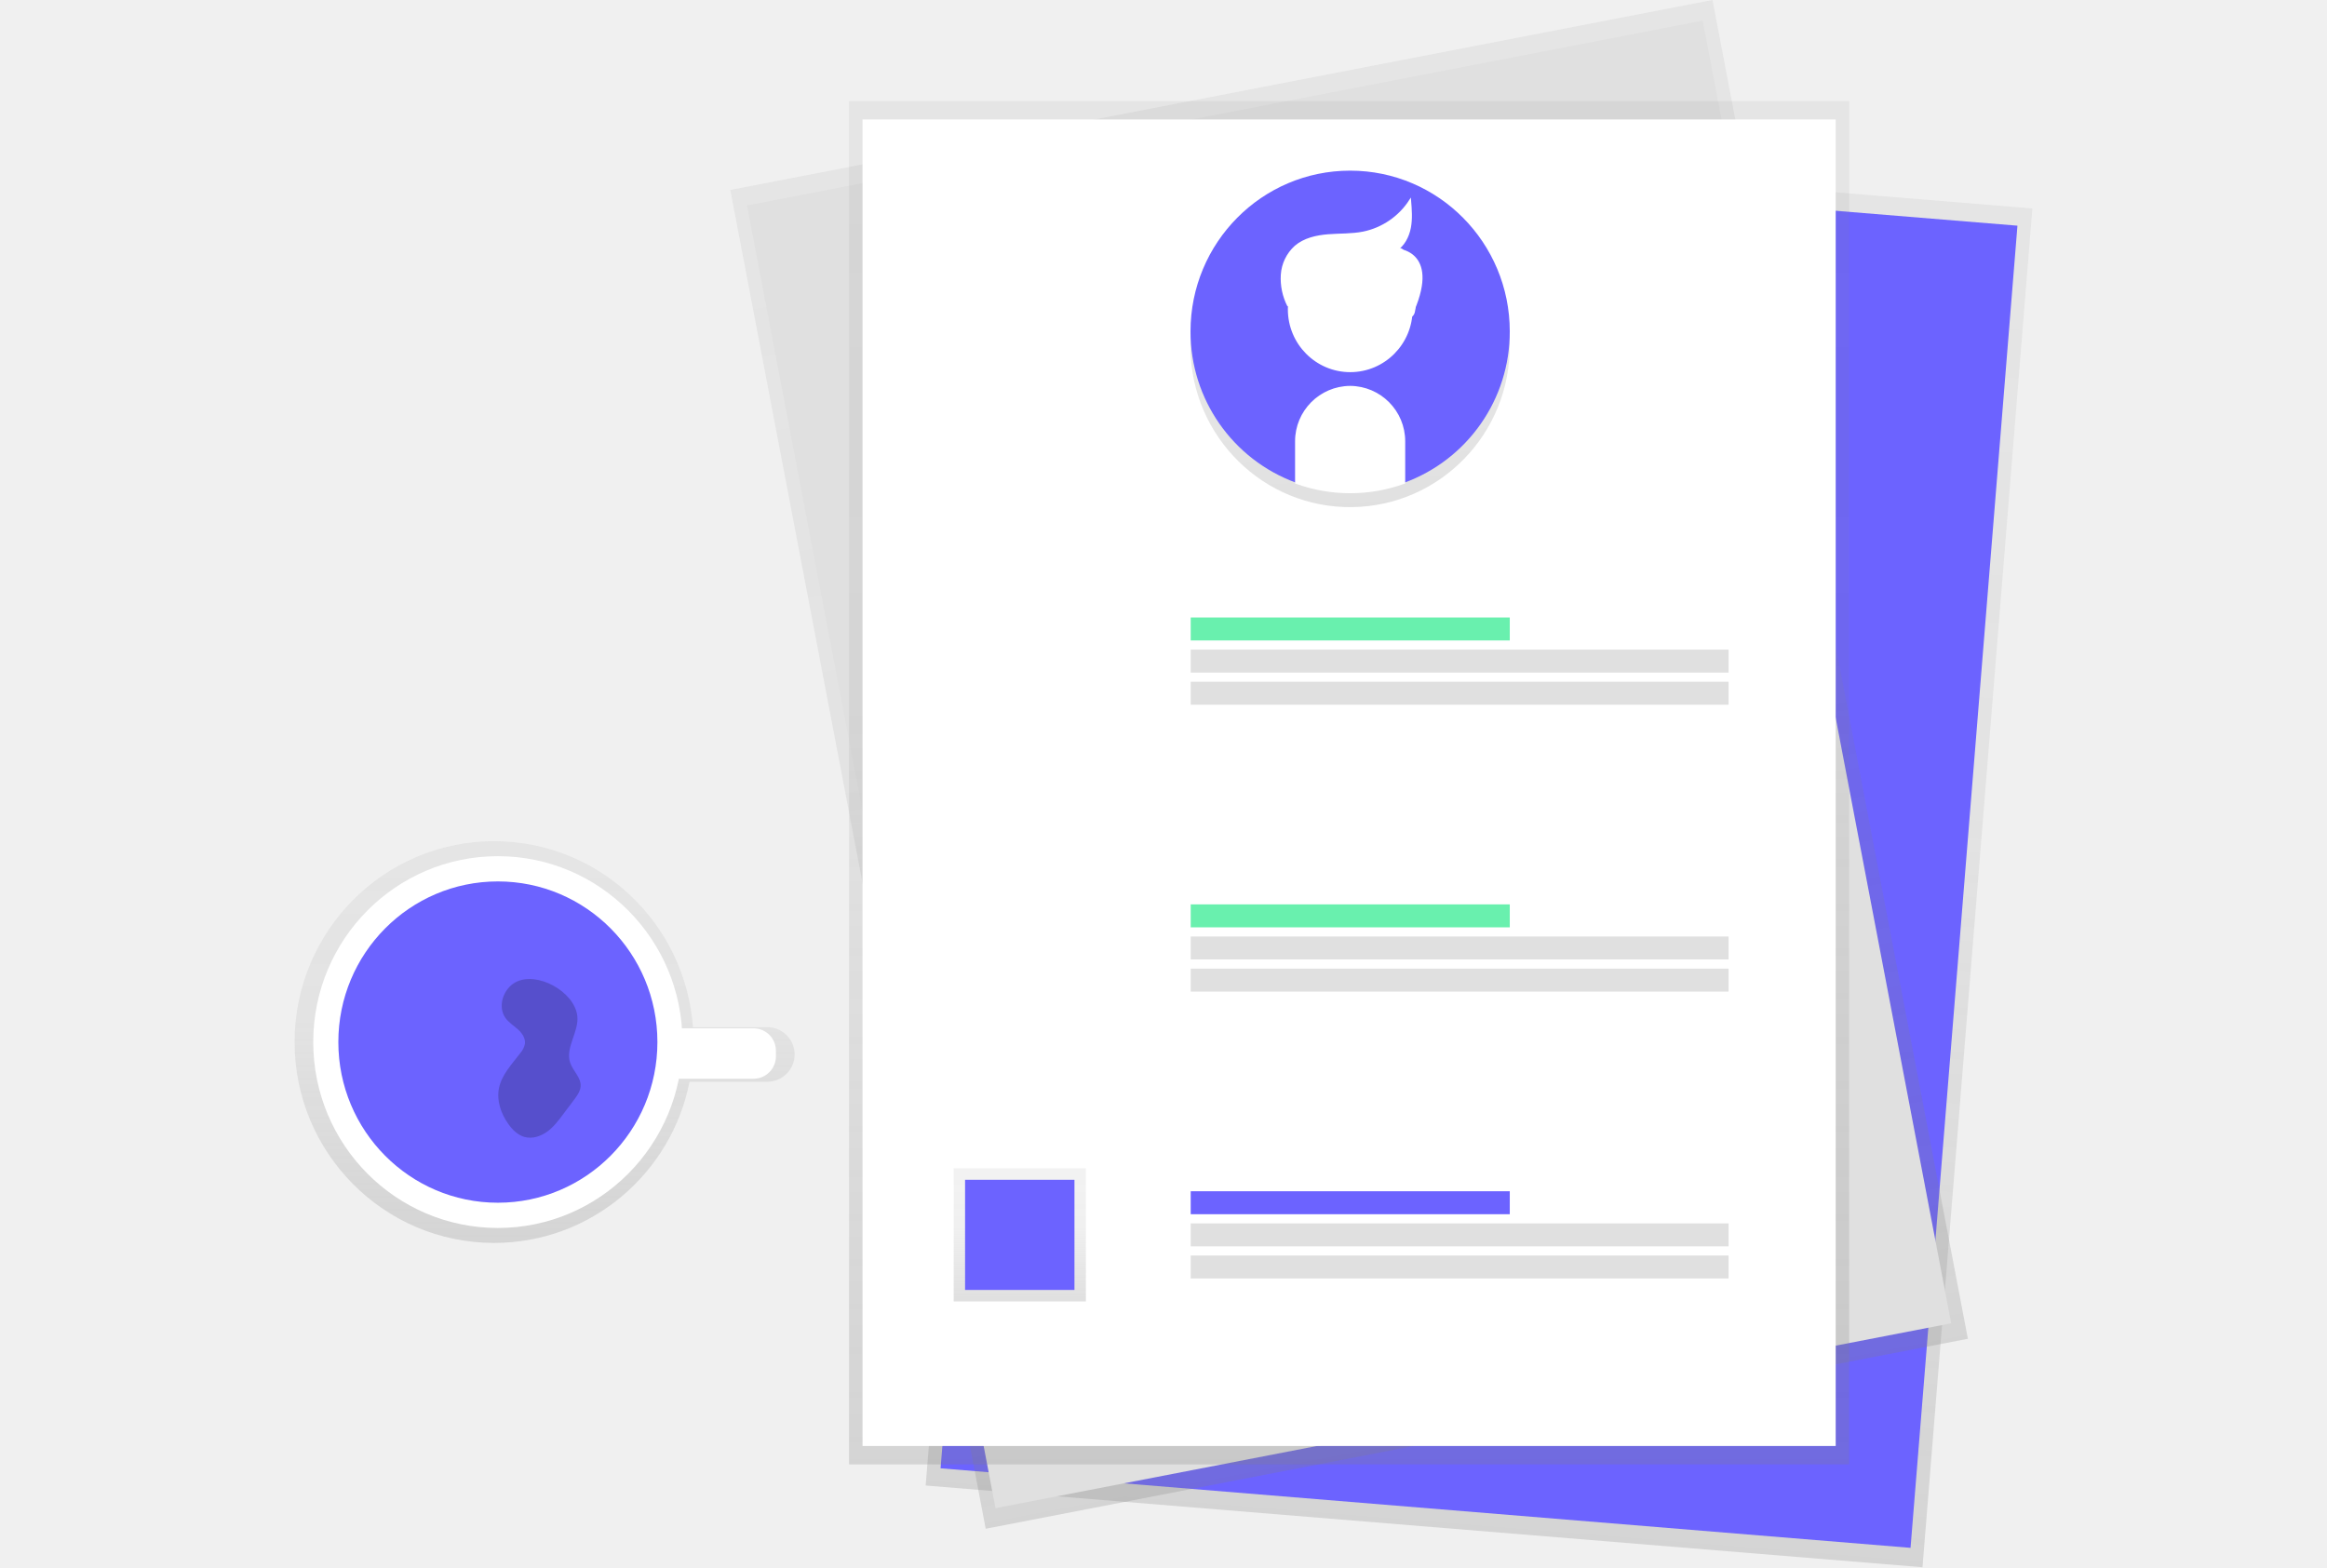
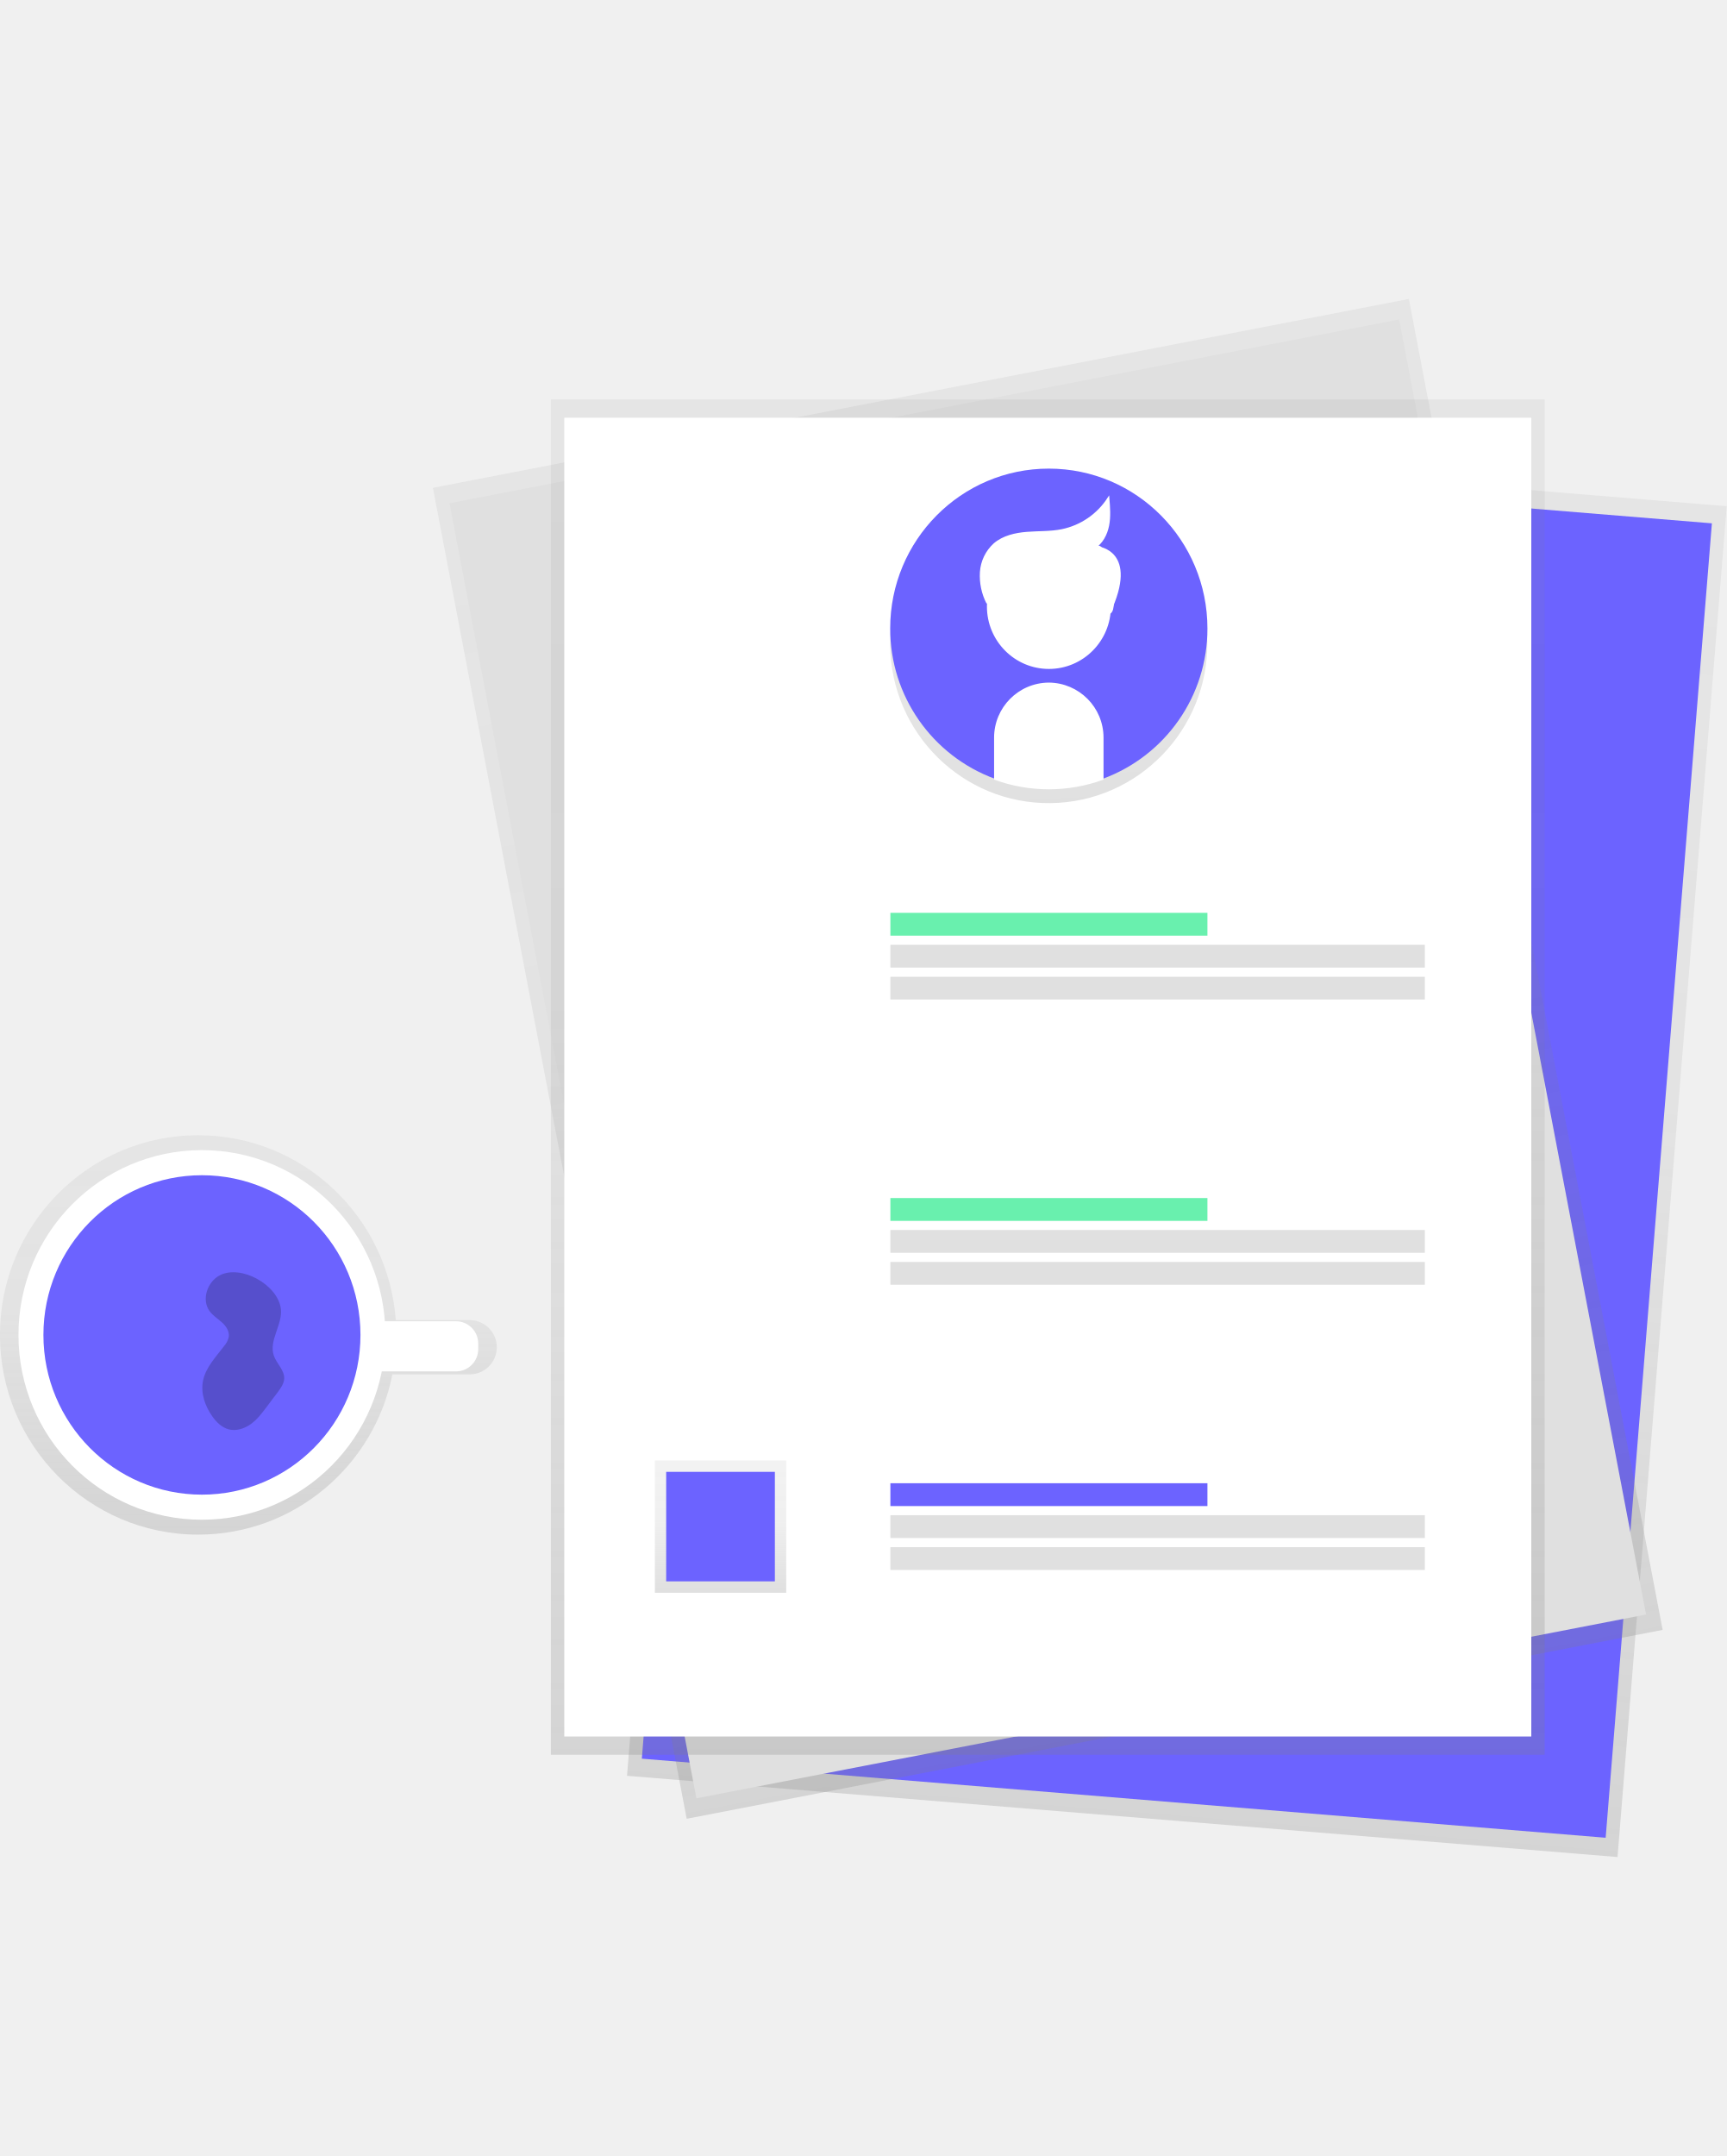
- <svg xmlns="http://www.w3.org/2000/svg" xmlns:xlink="http://www.w3.org/1999/xlink" id="062a65d4-6310-416e-8fb8-777315adf84b" data-name="Layer 1" width="853.53" height="575" viewBox="0 0 853.53 770">
+ <svg xmlns="http://www.w3.org/2000/svg" xmlns:xlink="http://www.w3.org/1999/xlink" id="062a65d4-6310-416e-8fb8-777315adf84b" data-name="Layer 1" width="400.53" height="500" viewBox="0 0 853.53 770">
  <defs>
    <linearGradient id="7db19e5e-7cc3-41df-8a16-c81cf46c1195" x1="758.38" y1="801.59" x2="758.38" y2="131.56" gradientTransform="translate(-136.27 -110.44) rotate(4.65)" gradientUnits="userSpaceOnUse">
      <stop offset="0" stop-color="gray" stop-opacity="0.25" />
      <stop offset="0.54" stop-color="gray" stop-opacity="0.12" />
      <stop offset="1" stop-color="gray" stop-opacity="0.1" />
    </linearGradient>
    <linearGradient id="87908c47-1c47-4a2f-b745-20cb7009bb75" x1="685.97" y1="797.2" x2="685.97" y2="126.94" gradientTransform="translate(-242.89 51.18) rotate(-10.87)" xlink:href="#7db19e5e-7cc3-41df-8a16-c81cf46c1195" />
    <linearGradient id="f482b758-09b8-4320-b57c-ecd1bdf3658e" x1="517.93" y1="719.46" x2="517.93" y2="49.68" gradientTransform="matrix(1, 0, 0, 1, 0, 0)" xlink:href="#7db19e5e-7cc3-41df-8a16-c81cf46c1195" />
    <linearGradient id="720977dd-28dd-4cd1-b9d4-02f8d793e7ce" x1="553.48" y1="380.79" x2="559.93" y2="535.01" gradientTransform="matrix(-1, 0.01, -0.01, -1, 1253.94, 688.13)" gradientUnits="userSpaceOnUse">
      <stop offset="0" stop-opacity="0.12" />
      <stop offset="0.55" stop-opacity="0.09" />
      <stop offset="1" stop-opacity="0.02" />
    </linearGradient>
    <linearGradient id="e8979000-d63e-4fe0-8af1-0dfdd65d3420" x1="356.17" y1="639.4" x2="356.17" y2="574" gradientTransform="matrix(1, 0, 0, 1, 0, 0)" xlink:href="#7db19e5e-7cc3-41df-8a16-c81cf46c1195" />
    <linearGradient id="3889af47-bc7c-4009-b8ee-af9d60c73d61" x1="296" y1="675.66" x2="296" y2="478.3" gradientTransform="matrix(1, 0, 0, 1, 0, 0)" xlink:href="#7db19e5e-7cc3-41df-8a16-c81cf46c1195" />
  </defs>
  <polygon points="799.57 770 309.95 729.85 363.91 62.28 853.53 102.43 799.57 770" fill="url(#7db19e5e-7cc3-41df-8a16-c81cf46c1195)" />
  <polygon points="793.7 760.47 317.27 721.39 369.78 71.81 846.21 110.88 793.7 760.47" fill="#6c63ff" />
  <polygon points="821.86 657.75 339.44 751.09 214 93.34 696.42 0 821.86 657.75" fill="url(#87908c47-1c47-4a2f-b745-20cb7009bb75)" />
  <polygon points="813.67 650.15 344.25 740.98 222.19 100.94 691.61 10.12 813.67 650.15" fill="#e0e0e0" />
  <rect x="272.31" y="49.68" width="491.24" height="669.78" fill="url(#f482b758-09b8-4320-b57c-ecd1bdf3658e)" />
  <rect x="278.93" y="58.7" width="478.01" height="651.73" fill="#fff" />
  <path d="M613.25,236.15c.52,43.61,36.05,78.54,79.35,78s78-36.31,77.46-79.93a79,79,0,0,0-52.75-73.69l.24,20.34A26.73,26.73,0,0,1,691.32,208h0a26.72,26.72,0,0,1-26.87-26.42l-.24-20.34A79,79,0,0,0,613.25,236.15Z" transform="translate(-173.24 -65)" fill="url(#720977dd-28dd-4cd1-b9d4-02f8d793e7ce)" />
  <path d="M770.09,227.84c0-43.62-35.1-79-78.41-79s-78.41,35.36-78.41,79a79,79,0,0,0,51.86,74.33V281.83a26.72,26.72,0,0,1,26.55-26.74h0a26.72,26.72,0,0,1,26.55,26.74v20.35A79,79,0,0,0,770.09,227.84Z" transform="translate(-173.24 -65)" fill="#6c63ff" />
  <ellipse cx="518.49" cy="151.98" rx="30.14" ry="30.36" fill="#fff" stroke="#fff" stroke-miterlimit="10" />
  <path d="M691.68,255.09h0a26.72,26.72,0,0,0-26.55,26.74v20.35a78.17,78.17,0,0,0,53.1,0V281.83A26.72,26.72,0,0,0,691.68,255.09Z" transform="translate(-173.24 -65)" fill="#fff" stroke="#fff" stroke-miterlimit="10" />
  <path d="M661.33,215.3A29.63,29.63,0,0,1,658.12,200a20.48,20.48,0,0,1,6.68-13.85c4.39-3.77,10.34-5.1,16.09-5.56s11.58-.18,17.24-1.31a36,36,0,0,0,23-15.72c.36,4.45.72,9-.13,13.36s-3.09,8.7-6.87,11c4.58-2.13,4.08,2.87,3.09,5.86,2.27,2.76,7.78,3.22,8.06,6.79s.23,7.26-1.15,10.55.1,9.1-3.44,9.35" transform="translate(-173.24 -65)" fill="#fff" stroke="#fff" stroke-miterlimit="10" />
  <path d="M715.81,187.26s21,1.85,6.06,33.29" transform="translate(-173.24 -65)" fill="#fff" />
  <rect x="323.71" y="574" width="64.93" height="65.4" fill="url(#e8979000-d63e-4fe0-8af1-0dfdd65d3420)" />
  <rect x="329.3" y="579.64" width="53.73" height="54.12" fill="#6c63ff" />
  <rect x="440.13" y="303.38" width="156.72" height="11.28" fill="#69f0ae" />
  <rect x="440.13" y="319.17" width="264.19" height="11.28" fill="#e0e0e0" />
  <rect x="440.13" y="334.95" width="264.19" height="11.28" fill="#e0e0e0" />
  <rect x="440.13" y="444.33" width="156.72" height="11.28" fill="#69f0ae" />
  <rect x="440.13" y="460.11" width="264.19" height="11.28" fill="#e0e0e0" />
  <rect x="440.13" y="475.9" width="264.19" height="11.28" fill="#e0e0e0" />
  <rect x="440.13" y="585.27" width="156.72" height="11.28" fill="#6c63ff" />
  <rect x="440.13" y="601.06" width="264.19" height="11.28" fill="#e0e0e0" />
  <rect x="440.13" y="616.85" width="264.19" height="11.28" fill="#e0e0e0" />
  <path d="M405.46,569.67H368.88c-3.72-51.08-46-91.37-97.67-91.37-54.11,0-98,44.18-98,98.68s43.86,98.68,98,98.68c47.48,0,87.06-34,96-79.19h38.21a13.4,13.4,0,0,0,0-26.8Z" transform="translate(-173.24 -65)" fill="url(#3889af47-bc7c-4009-b8ee-af9d60c73d61)" />
  <path d="M273.05,485.65c-50.08,0-90.68,40.89-90.68,91.33s40.6,91.33,90.68,91.33,90.68-40.89,90.68-91.33S323.13,485.65,273.05,485.65Zm0,169.14c-42.66,0-77.24-34.83-77.24-77.8s34.58-77.8,77.24-77.8S350.29,534,350.29,577,315.71,654.78,273.05,654.78Z" transform="translate(-173.24 -65)" fill="#fff" />
  <path d="M182.66,505.22h42.73a11,11,0,0,1,11,11V519a11,11,0,0,1-11,11H182.66a0,0,0,0,1,0,0V505.22A0,0,0,0,1,182.66,505.22Z" fill="#fff" />
  <ellipse cx="99.82" cy="511.98" rx="78.36" ry="78.93" fill="#6c63ff" />
  <path d="M281.81,547.55c-6.11,3.2-9.06,12-5,17.62,1.62,2.23,4,3.71,6.07,5.55s3.82,4.41,3.46,7.15a10,10,0,0,1-2.25,4.51c-4.11,5.44-9.18,10.61-10.51,17.31-1.2,6.08,1,12.44,4.58,17.49,2,2.87,4.69,5.53,8.08,6.45,3.75,1,7.81-.32,11-2.61s5.54-5.45,7.88-8.56l5.45-7.24c1.49-2,3-4.13,3.16-6.61.19-4.26-3.8-7.45-5.16-11.48-2.52-7.48,4.43-15.21,3.5-23.06C310.64,552.21,292.34,542,281.81,547.55Z" transform="translate(-173.24 -65)" opacity="0.2" />
</svg>
